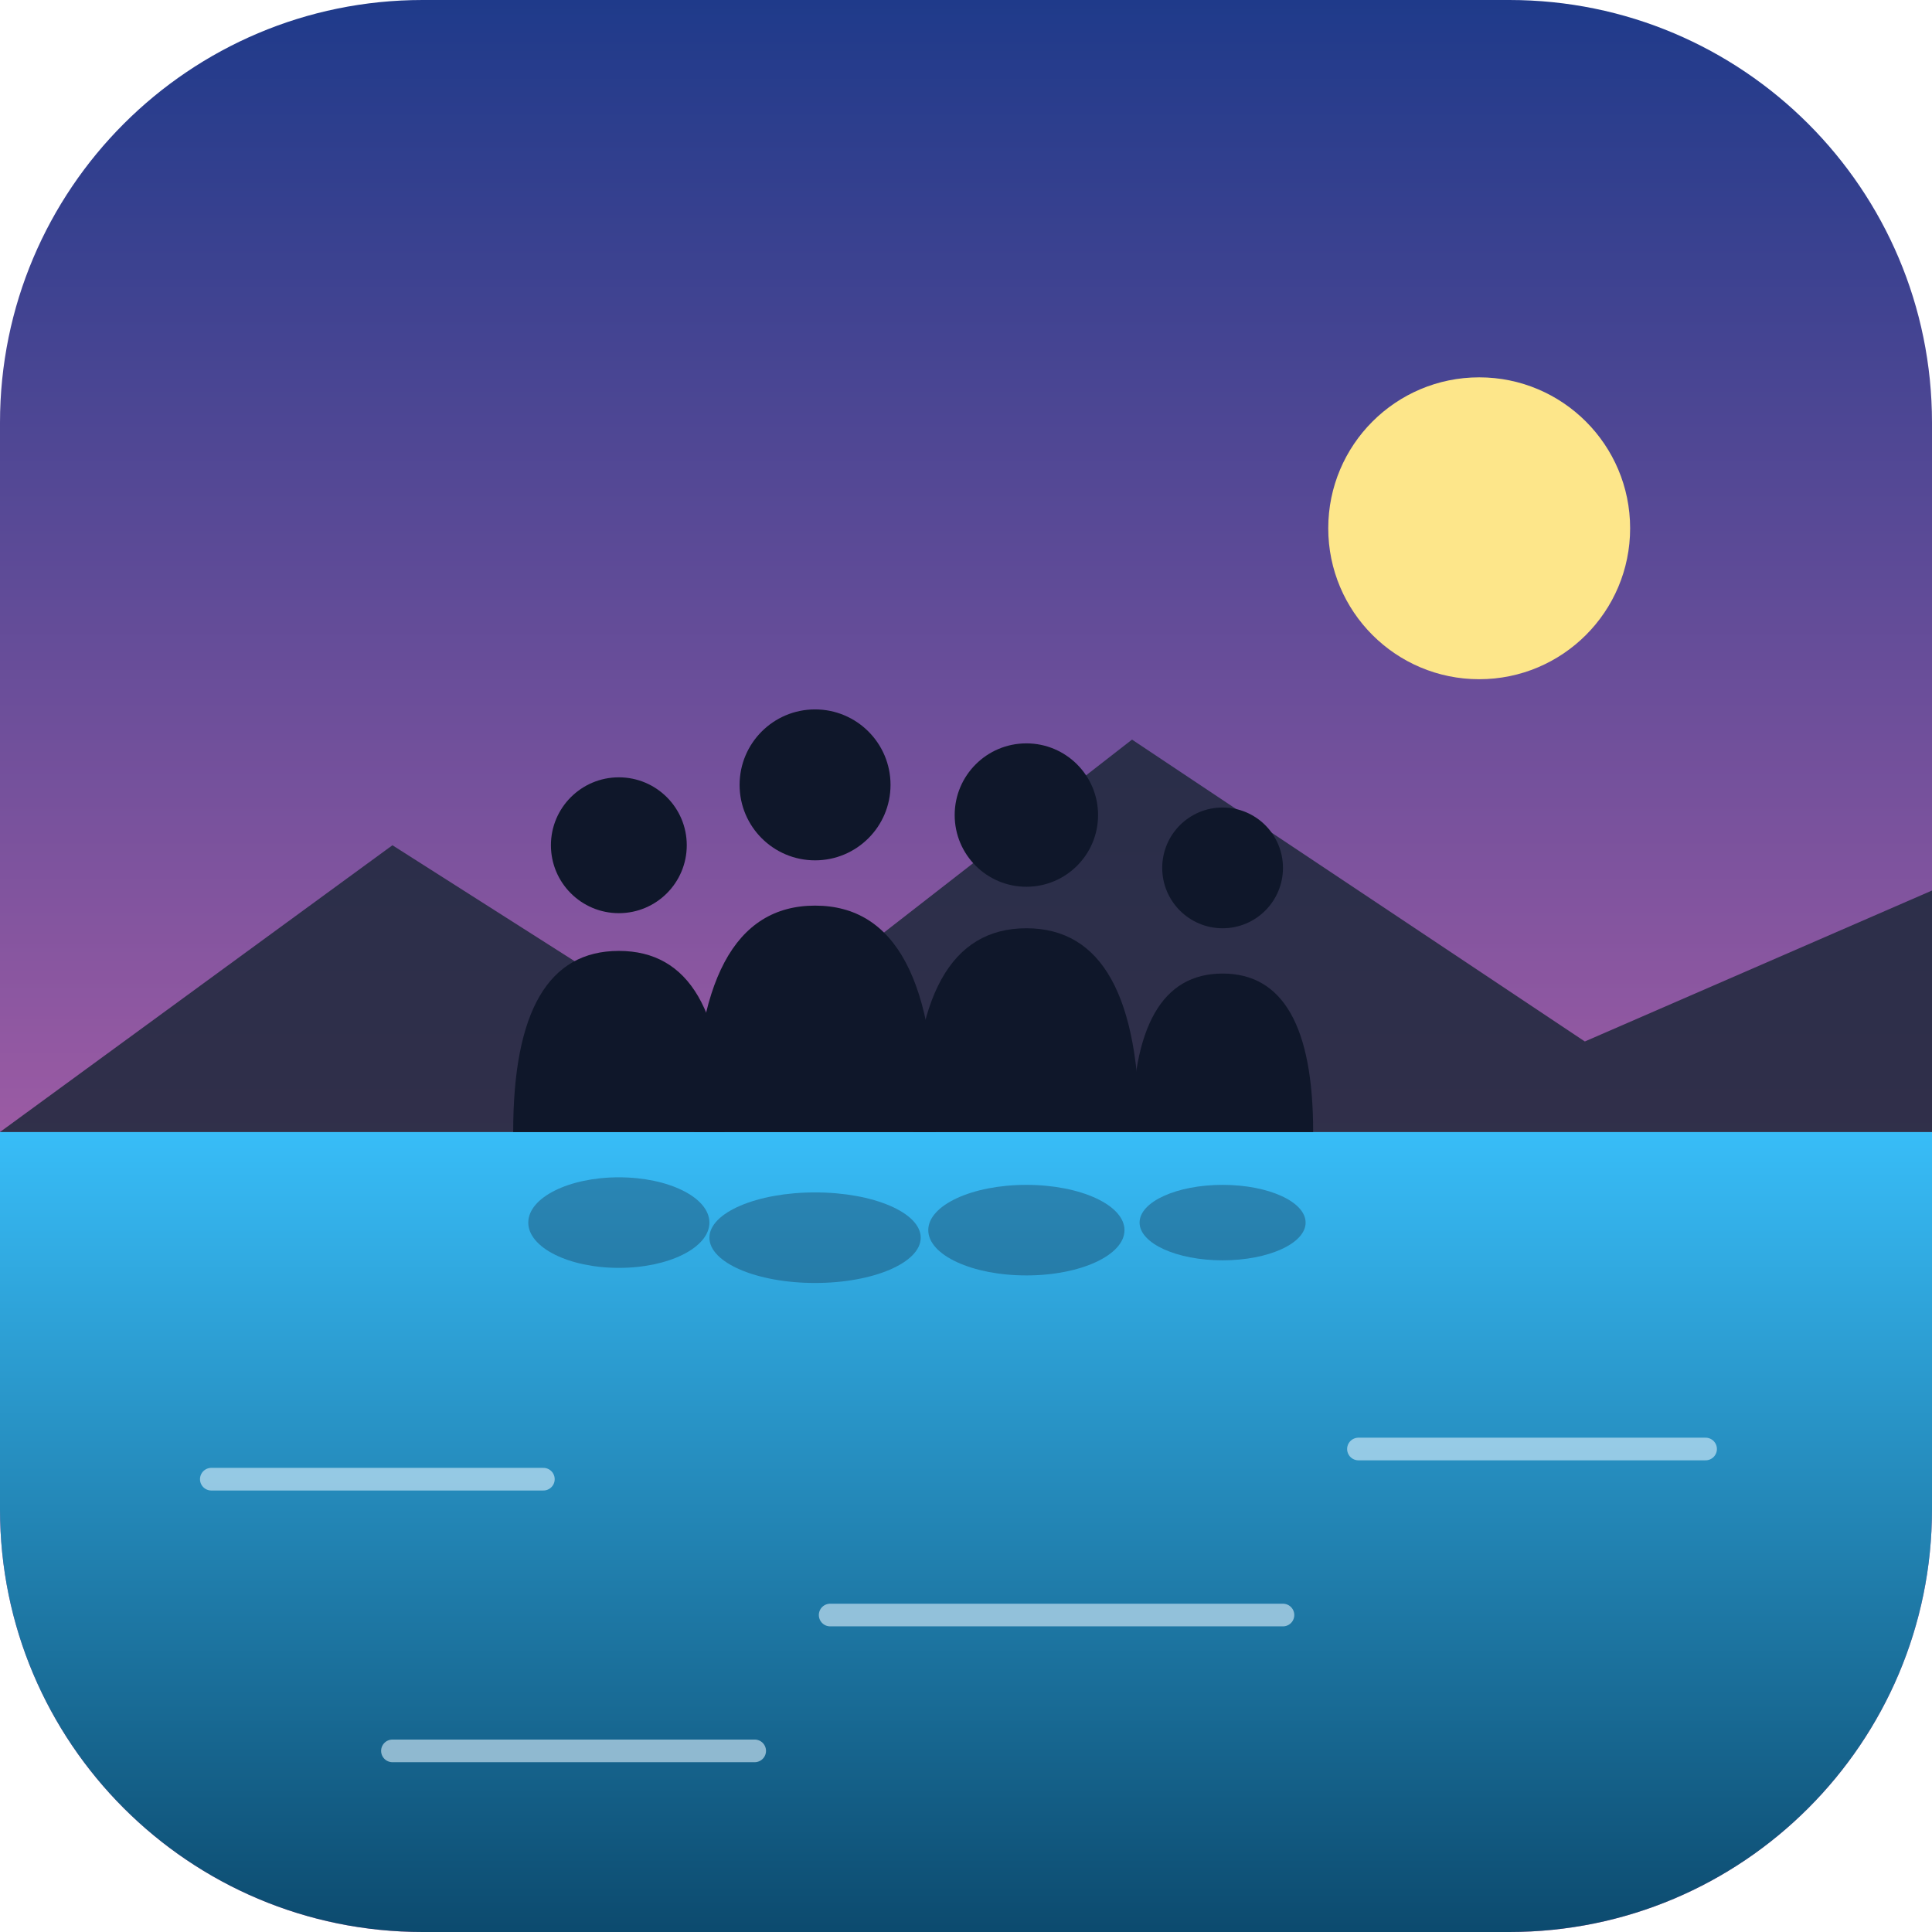
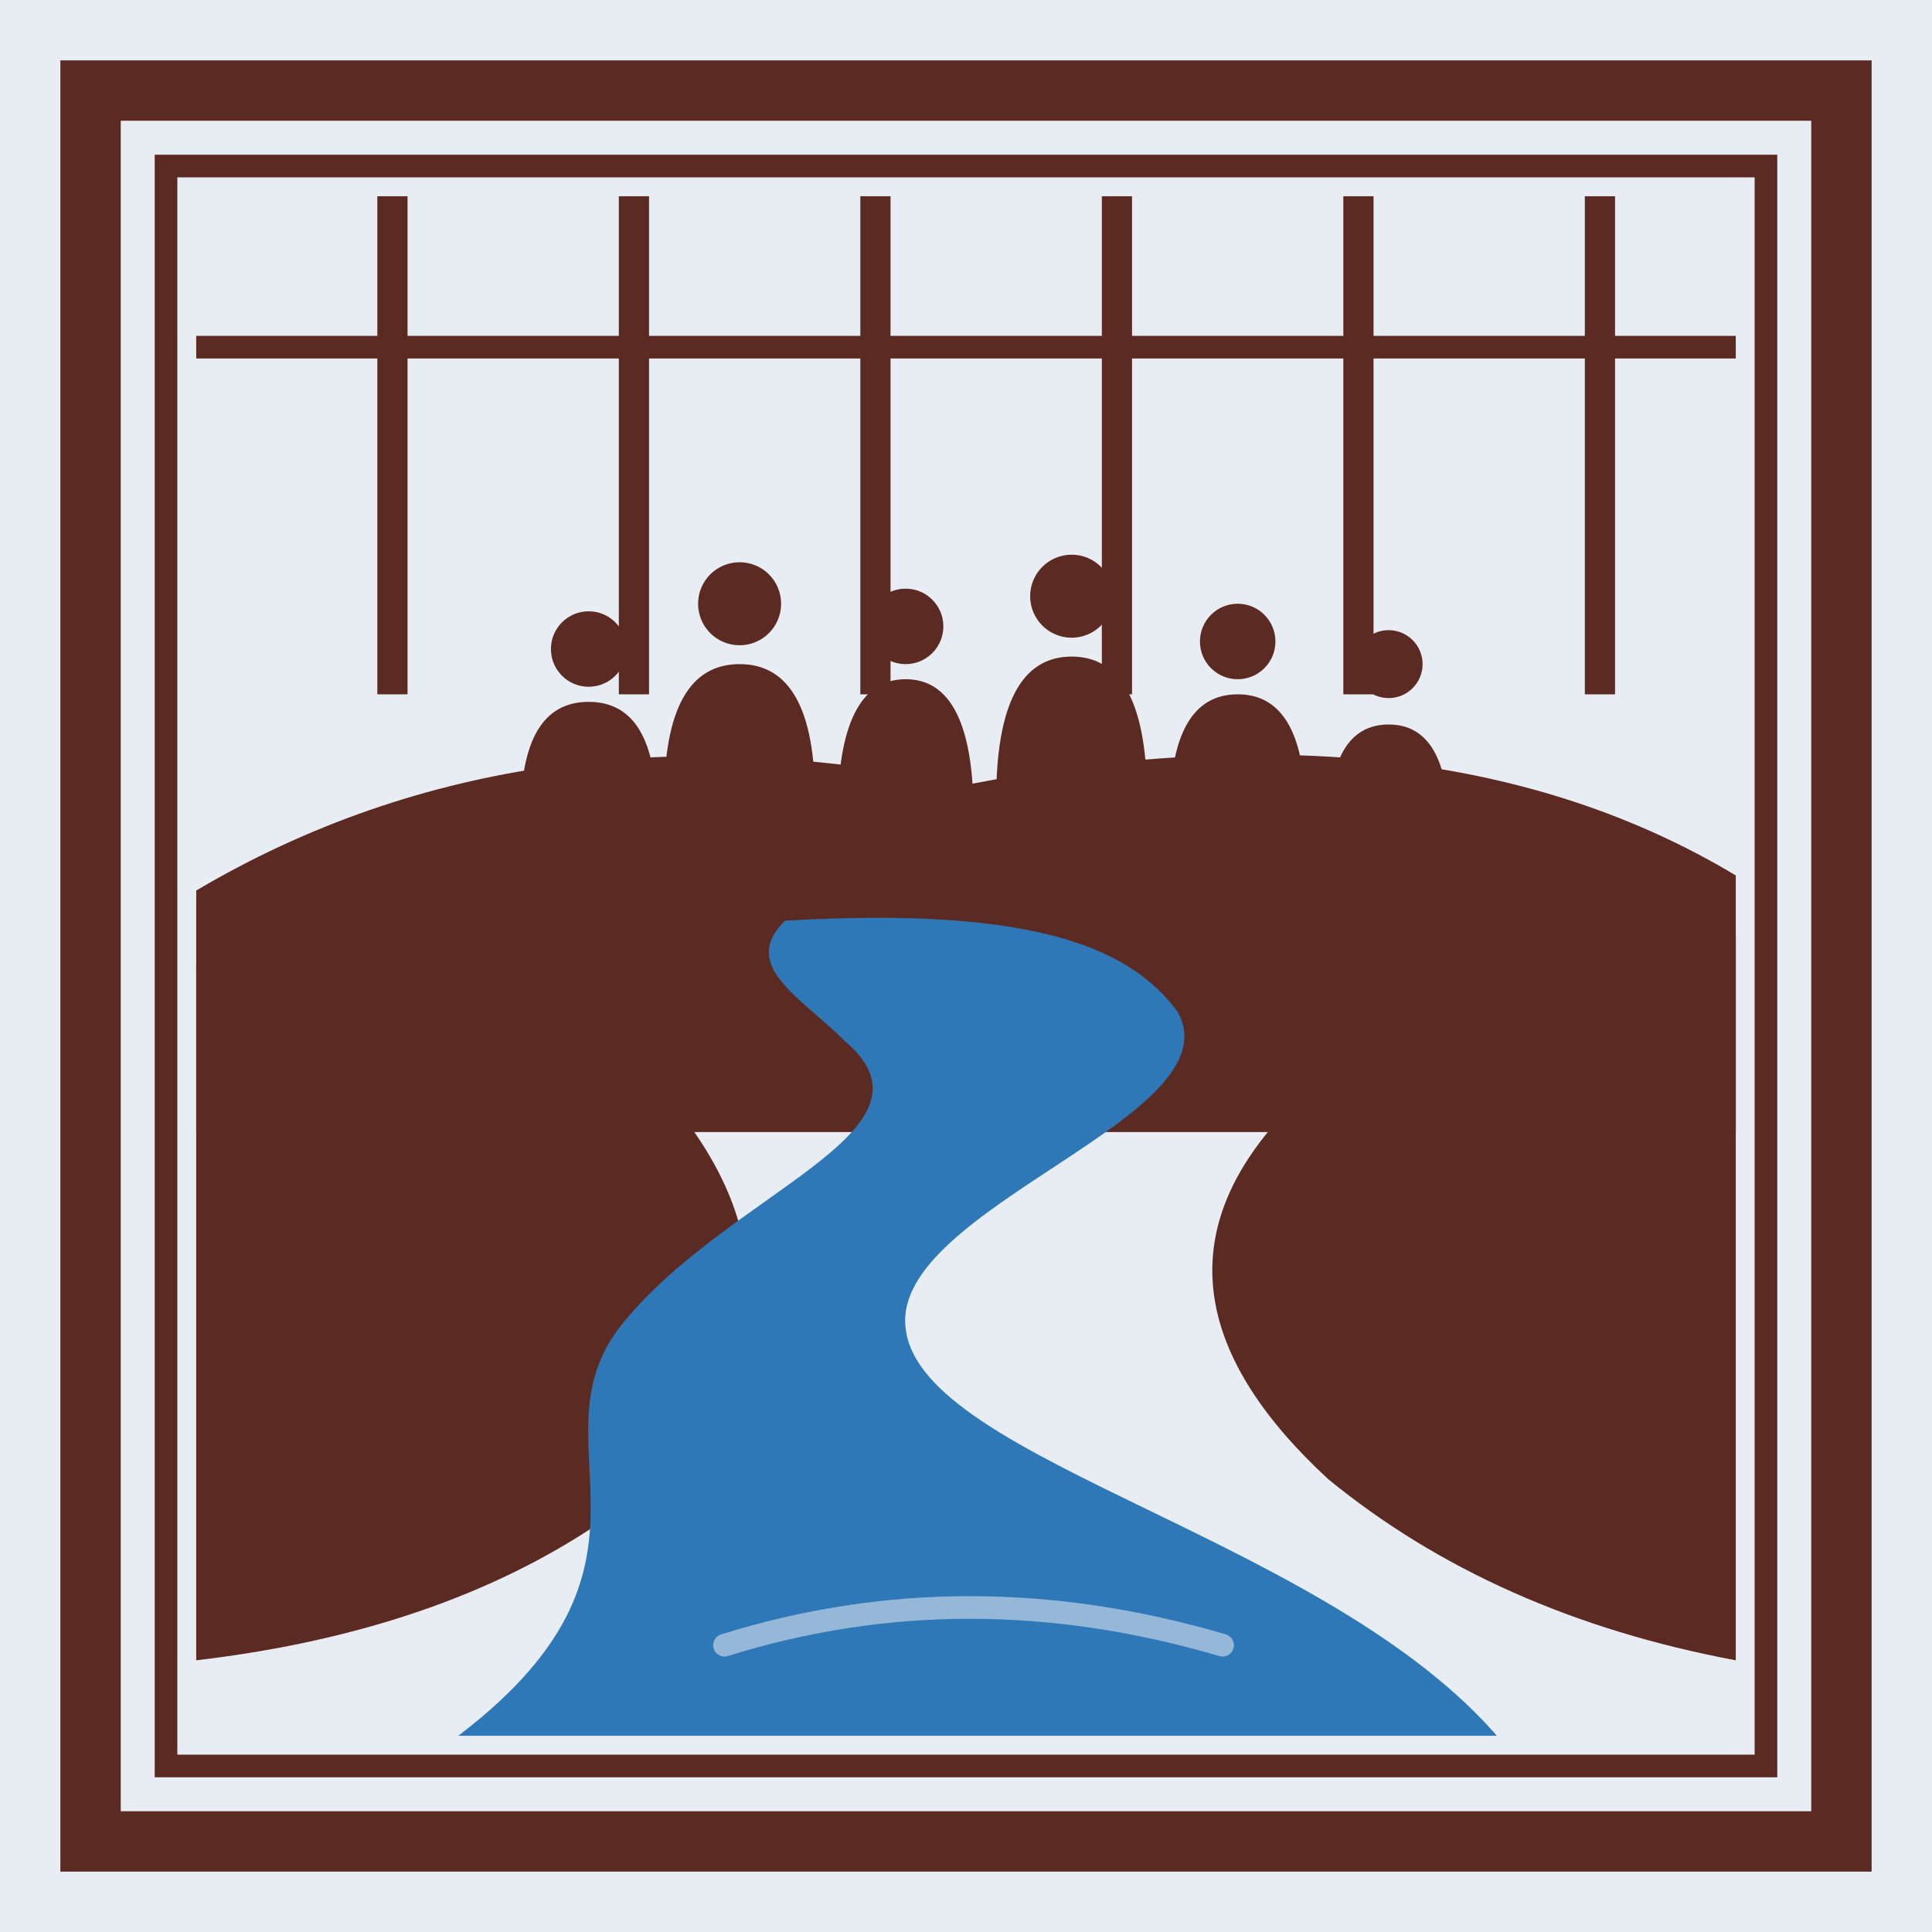
- <svg xmlns="http://www.w3.org/2000/svg" width="256" height="256" viewBox="0 0 256 256" role="img" aria-label="A group of people standing by a lake">
+ <svg xmlns="http://www.w3.org/2000/svg" width="256" height="256" viewBox="0 0 256 256" role="img" aria-label="A winding lake with a group of people on the far bank, framed in a square">
  <defs>
-     <linearGradient id="sky" x1="0" y1="0" x2="0" y2="1">
-       <stop offset="0" stop-color="#1e3a8a" />
-       <stop offset="1" stop-color="#f472b6" />
-     </linearGradient>
-     <linearGradient id="lake" x1="0" y1="0" x2="0" y2="1">
-       <stop offset="0" stop-color="#38bdf8" />
-       <stop offset="1" stop-color="#0c4a6e" />
-     </linearGradient>
-     <clipPath id="tile">
-       <rect width="256" height="256" rx="56" />
+     <clipPath id="inner">
+       <rect x="26" y="26" width="204" height="204" />
    </clipPath>
  </defs>
-   <g clip-path="url(#tile)">
-     <rect width="256" height="256" fill="url(#sky)" />
-     <circle cx="196" cy="70" r="20" fill="#fde68a" />
-     <path d="M0 150 L52 112 L96 140 L150 98 L210 138 L256 118 V160 H0 Z" fill="#1e293b" fill-opacity="0.85" />
-     <rect y="150" width="256" height="106" fill="url(#lake)" />
-     <g fill="none" stroke="#e0f2fe" stroke-opacity="0.6" stroke-width="3" stroke-linecap="round">
-       <path d="M28 196 H72" />
-       <path d="M110 214 H170" />
-       <path d="M180 192 H226" />
-       <path d="M52 232 H100" />
+   <rect width="256" height="256" fill="#e8ecf3" />
+   <rect x="12" y="12" width="232" height="232" fill="none" stroke="#5b2a22" stroke-width="8" />
+   <rect x="22" y="22" width="212" height="212" fill="none" stroke="#5b2a22" stroke-width="3" />
+   <g clip-path="url(#inner)">
+     <g stroke="#5b2a22" stroke-width="4">
+       <path d="M52 26 V92" />
+       <path d="M84 26 V92" />
+       <path d="M116 26 V92" />
+       <path d="M148 26 V92" />
+       <path d="M180 26 V92" />
+       <path d="M212 26 V92" />
+       <path d="M26 46 H230" stroke-width="3" />
    </g>
-     <g fill="#0f172a">
-       <circle cx="82" cy="112" r="9" />
-       <path d="M68 150 Q68 126 82 126 Q96 126 96 150 Z" />
-       <circle cx="108" cy="104" r="10" />
-       <path d="M92 150 Q92 120 108 120 Q124 120 124 150 Z" />
-       <circle cx="136" cy="108" r="9.5" />
-       <path d="M121 150 Q121 123 136 123 Q151 123 151 150 Z" />
-       <circle cx="162" cy="115" r="8" />
-       <path d="M150 150 Q150 129 162 129 Q174 129 174 150 Z" />
+     <path d="M26 118 Q70 92 128 104 Q190 92 230 116 V150 H26 Z" fill="#5b2a22" />
+     <g fill="#5b2a22">
+       <circle cx="78" cy="86" r="5" />
+       <path d="M69 108 Q69 93 78 93 Q87 93 87 108 Z" />
+       <circle cx="98" cy="80" r="5.5" />
+       <path d="M88 106 Q88 88 98 88 Q108 88 108 106 Z" />
+       <circle cx="120" cy="83" r="5" />
+       <path d="M111 108 Q111 90 120 90 Q129 90 129 108 Z" />
+       <circle cx="142" cy="79" r="5.5" />
+       <path d="M132 106 Q132 87 142 87 Q152 87 152 106 Z" />
+       <circle cx="164" cy="85" r="5" />
+       <path d="M155 108 Q155 92 164 92 Q173 92 173 108 Z" />
+       <circle cx="184" cy="88" r="4.5" />
+       <path d="M176 110 Q176 96 184 96 Q192 96 192 110 Z" />
    </g>
-     <g fill="#0f172a" fill-opacity="0.3">
-       <ellipse cx="82" cy="162" rx="12" ry="6" />
-       <ellipse cx="108" cy="164" rx="14" ry="6" />
-       <ellipse cx="136" cy="163" rx="13" ry="6" />
-       <ellipse cx="162" cy="162" rx="11" ry="5" />
-     </g>
+     <path d="M26 128 Q60 136 92 150 Q110 176 82 200 Q60 216 26 220 Z" fill="#5b2a22" />
+     <path d="M230 124 Q196 136 168 150 Q150 172 176 196 Q198 214 230 220 Z" fill="#5b2a22" />
+     <path d="M104 122 C 138 120, 150 126, 156 134 C 164 148, 118 160, 120 176 C 122 194, 178 204, 200 232 H 58 C 92 208, 70 192, 82 176 C 96 158, 126 150, 112 138 C 106 132, 98 128, 104 122 Z" fill="#2f78b7" />
+     <path d="M96 218 Q128 208 162 218" stroke="#e8ecf3" stroke-opacity="0.55" stroke-width="3" fill="none" stroke-linecap="round" />
  </g>
</svg>
